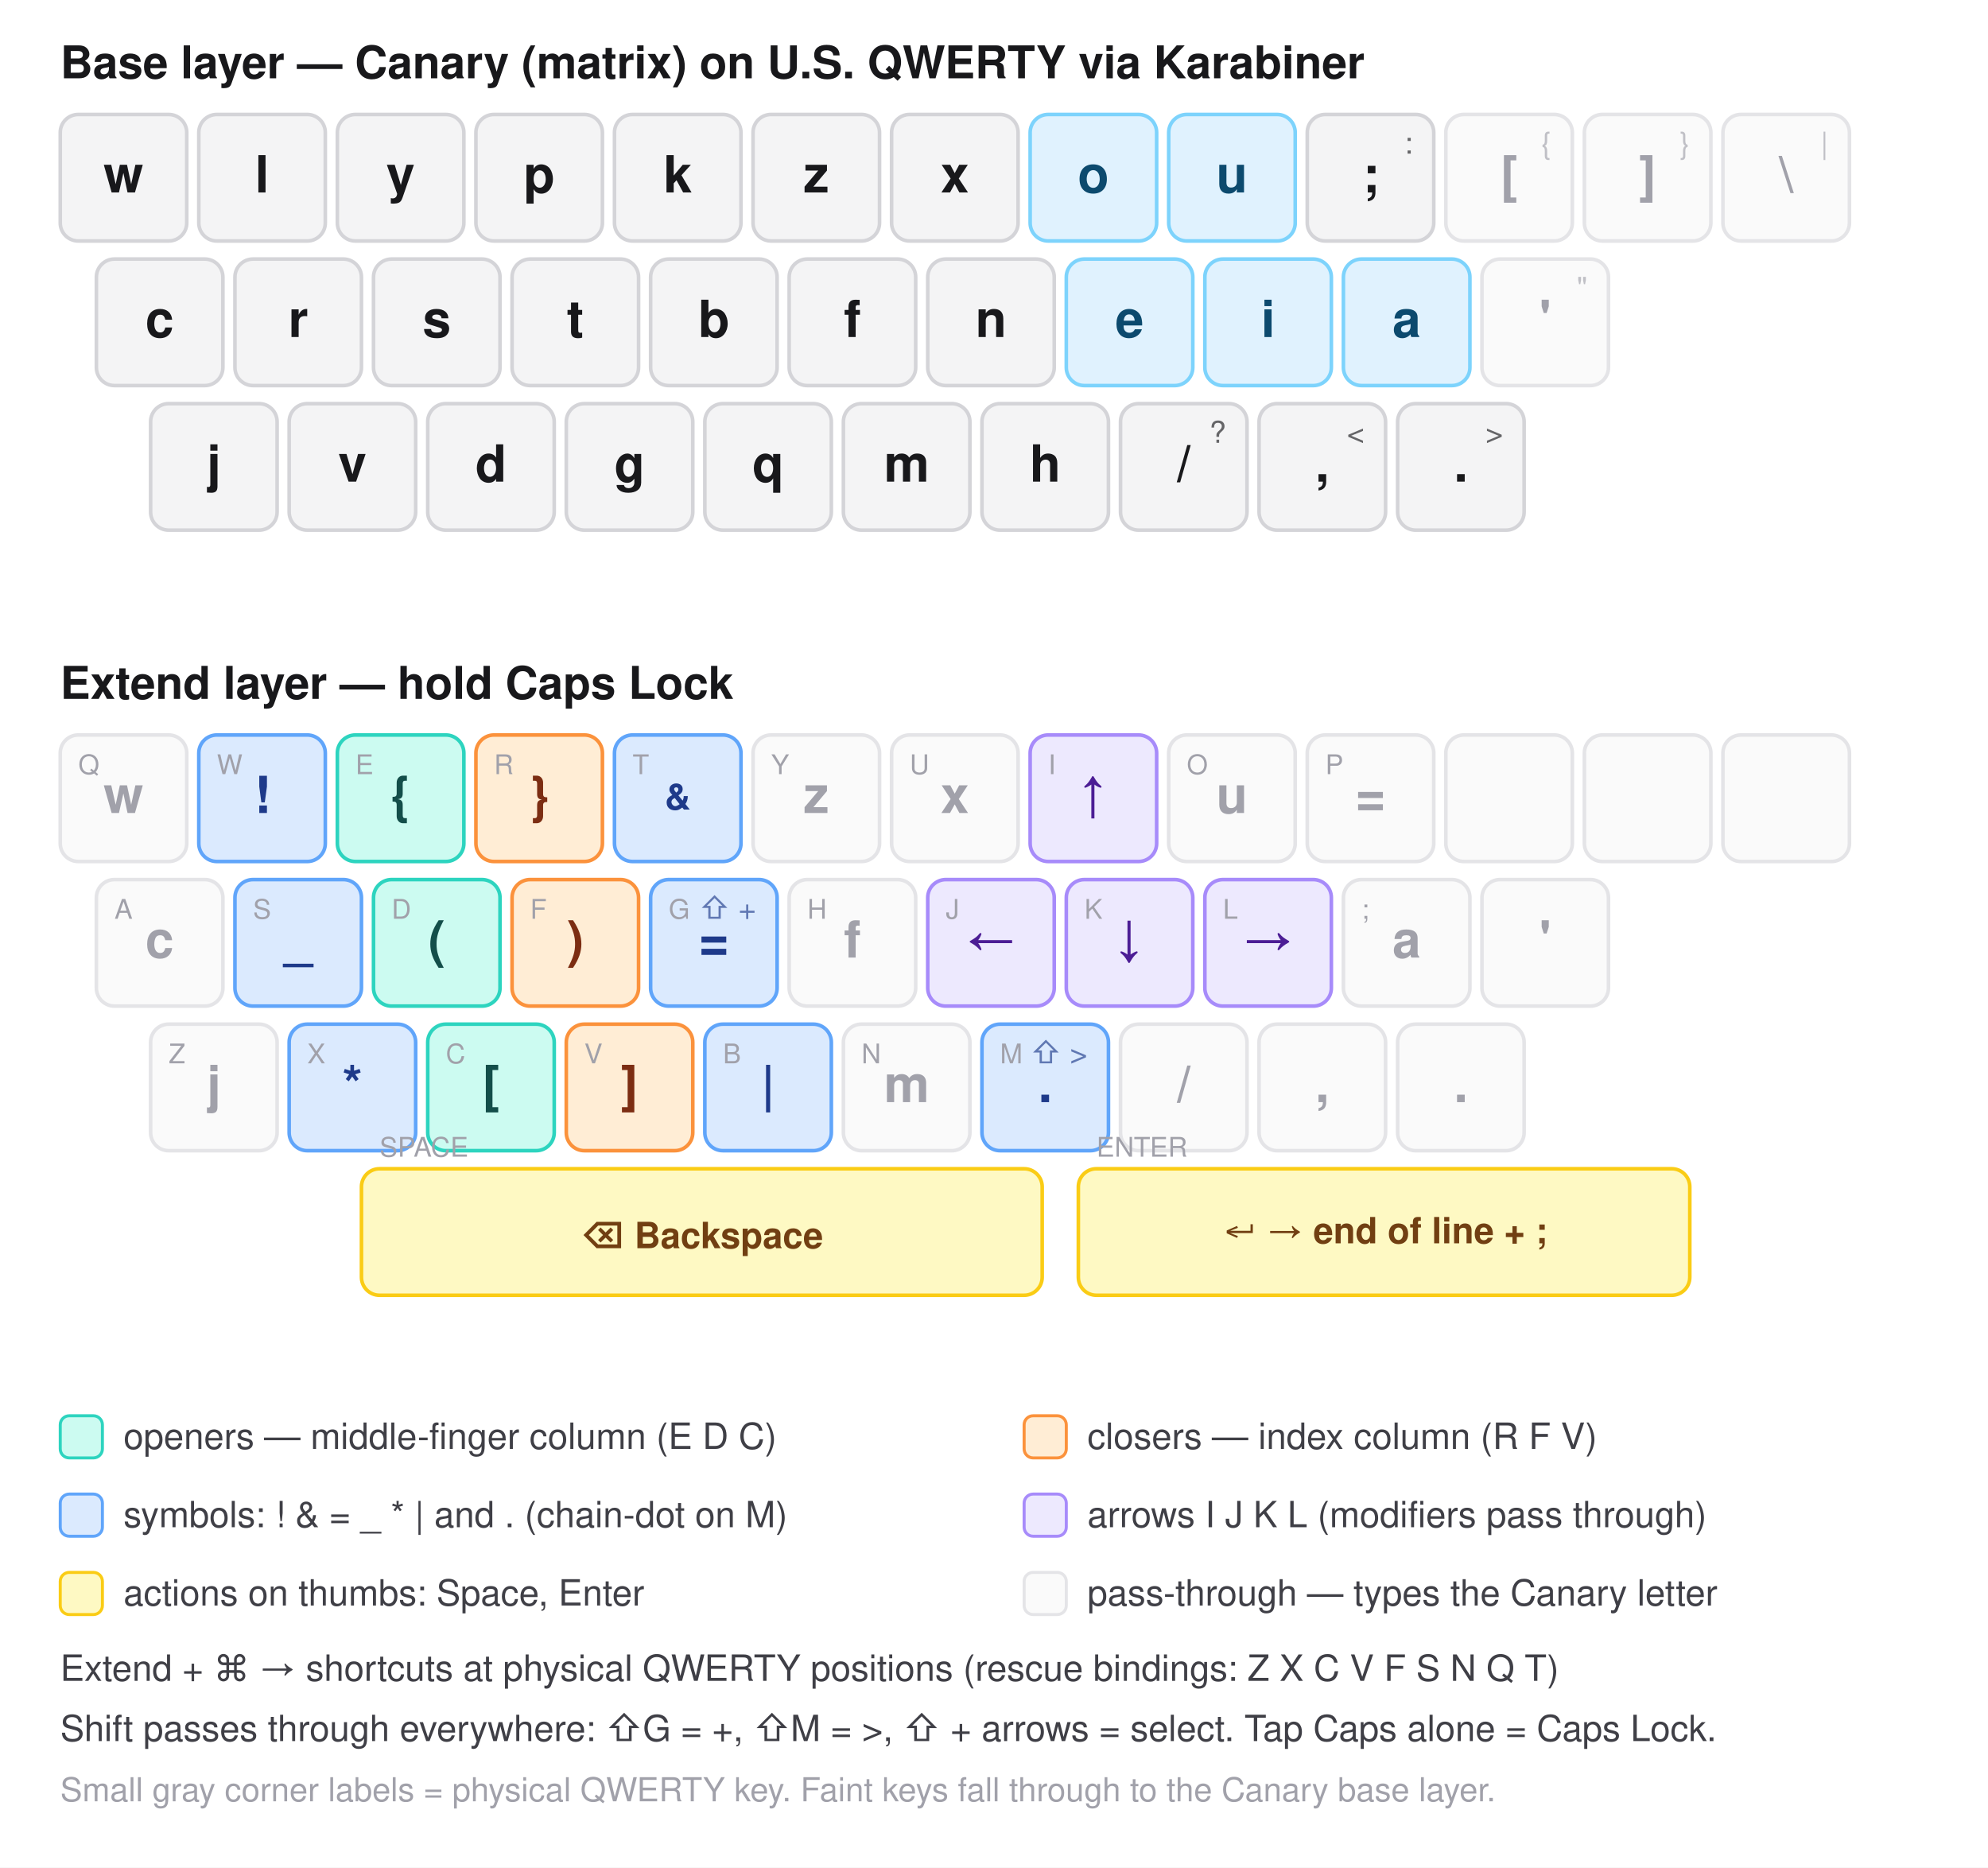
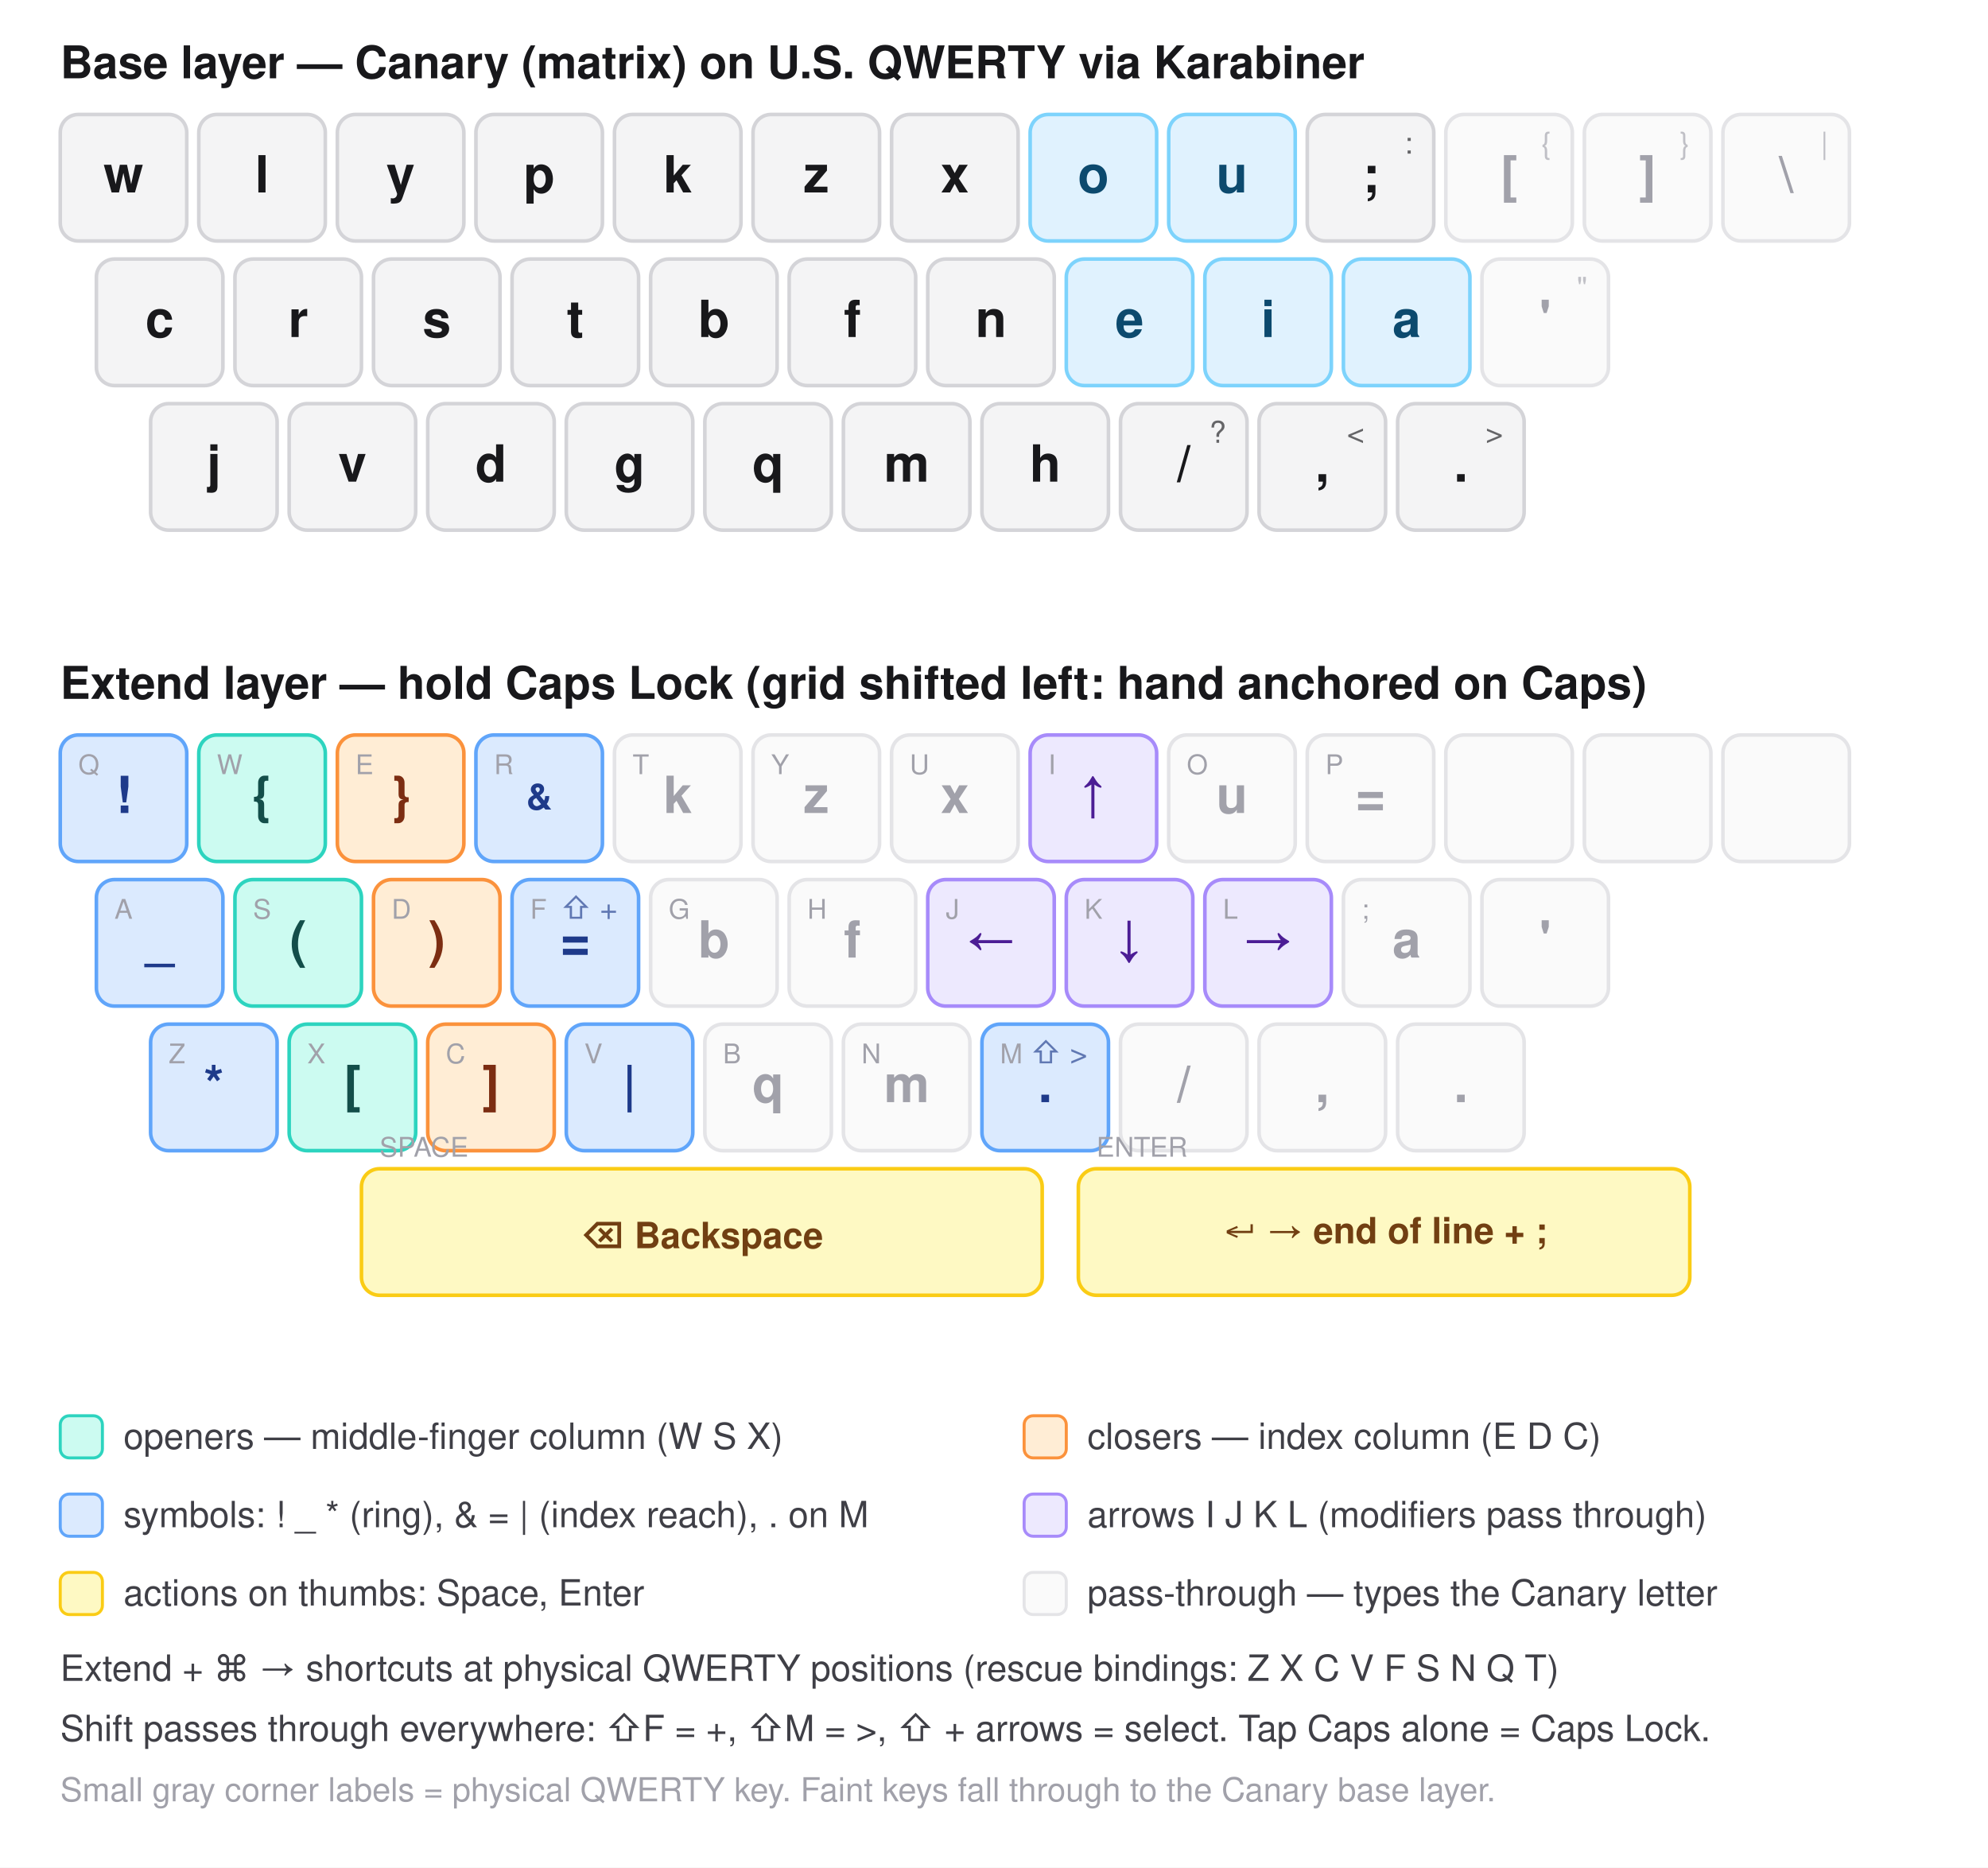
<svg xmlns="http://www.w3.org/2000/svg" viewBox="0 0 660 620" font-family="-apple-system, Helvetica, Arial, sans-serif">
  <rect width="660" height="620" fill="white" />
  <text x="20" y="26" font-size="15" font-weight="700" fill="#18181b">Base layer — Canary (matrix) on U.S. QWERTY via Karabiner</text>
  <rect x="20" y="38" width="42.0" height="42" rx="6" fill="#f4f4f5" stroke="#d4d4d8" stroke-width="1.2" />
  <text x="41.0" y="60.0" text-anchor="middle" dominant-baseline="central" font-size="17" font-weight="600" fill="#18181b">w</text>
  <rect x="66.0" y="38" width="42.0" height="42" rx="6" fill="#f4f4f5" stroke="#d4d4d8" stroke-width="1.2" />
  <text x="87.0" y="60.0" text-anchor="middle" dominant-baseline="central" font-size="17" font-weight="600" fill="#18181b">l</text>
  <rect x="112.0" y="38" width="42.0" height="42" rx="6" fill="#f4f4f5" stroke="#d4d4d8" stroke-width="1.2" />
  <text x="133.0" y="60.0" text-anchor="middle" dominant-baseline="central" font-size="17" font-weight="600" fill="#18181b">y</text>
  <rect x="158.0" y="38" width="42.0" height="42" rx="6" fill="#f4f4f5" stroke="#d4d4d8" stroke-width="1.2" />
  <text x="179.0" y="60.0" text-anchor="middle" dominant-baseline="central" font-size="17" font-weight="600" fill="#18181b">p</text>
  <rect x="204.0" y="38" width="42.0" height="42" rx="6" fill="#f4f4f5" stroke="#d4d4d8" stroke-width="1.2" />
  <text x="225.0" y="60.0" text-anchor="middle" dominant-baseline="central" font-size="17" font-weight="600" fill="#18181b">k</text>
  <rect x="250.0" y="38" width="42.0" height="42" rx="6" fill="#f4f4f5" stroke="#d4d4d8" stroke-width="1.2" />
  <text x="271.0" y="60.0" text-anchor="middle" dominant-baseline="central" font-size="17" font-weight="600" fill="#18181b">z</text>
  <rect x="296.0" y="38" width="42.0" height="42" rx="6" fill="#f4f4f5" stroke="#d4d4d8" stroke-width="1.2" />
  <text x="317.0" y="60.0" text-anchor="middle" dominant-baseline="central" font-size="17" font-weight="600" fill="#18181b">x</text>
  <rect x="342.0" y="38" width="42.0" height="42" rx="6" fill="#e0f2fe" stroke="#7dd3fc" stroke-width="1.2" />
  <text x="363.0" y="60.0" text-anchor="middle" dominant-baseline="central" font-size="17" font-weight="600" fill="#0c4a6e">o</text>
  <rect x="388.0" y="38" width="42.0" height="42" rx="6" fill="#e0f2fe" stroke="#7dd3fc" stroke-width="1.2" />
  <text x="409.0" y="60.0" text-anchor="middle" dominant-baseline="central" font-size="17" font-weight="600" fill="#0c4a6e">u</text>
  <rect x="434.0" y="38" width="42.0" height="42" rx="6" fill="#f4f4f5" stroke="#d4d4d8" stroke-width="1.2" />
  <text x="455.0" y="60.0" text-anchor="middle" dominant-baseline="central" font-size="17" font-weight="600" fill="#18181b">;</text>
  <text x="469.0" y="51" text-anchor="end" font-size="10" fill="#18181b" opacity="0.65">:</text>
  <rect x="480.0" y="38" width="42.0" height="42" rx="6" fill="#fafafa" stroke="#e4e4e7" stroke-width="1.2" />
  <text x="501.0" y="60.0" text-anchor="middle" dominant-baseline="central" font-size="17" font-weight="600" fill="#a1a1aa">[</text>
  <text x="515.0" y="51" text-anchor="end" font-size="10" fill="#a1a1aa" opacity="0.65">{</text>
  <rect x="526.0" y="38" width="42.0" height="42" rx="6" fill="#fafafa" stroke="#e4e4e7" stroke-width="1.2" />
  <text x="547.0" y="60.0" text-anchor="middle" dominant-baseline="central" font-size="17" font-weight="600" fill="#a1a1aa">]</text>
  <text x="561.0" y="51" text-anchor="end" font-size="10" fill="#a1a1aa" opacity="0.65">}</text>
  <rect x="572.0" y="38" width="42.0" height="42" rx="6" fill="#fafafa" stroke="#e4e4e7" stroke-width="1.2" />
  <text x="593.0" y="60.0" text-anchor="middle" dominant-baseline="central" font-size="17" font-weight="600" fill="#a1a1aa">\</text>
  <text x="607.0" y="51" text-anchor="end" font-size="10" fill="#a1a1aa" opacity="0.65">|</text>
  <rect x="32" y="86" width="42.0" height="42" rx="6" fill="#f4f4f5" stroke="#d4d4d8" stroke-width="1.2" />
  <text x="53.0" y="108.0" text-anchor="middle" dominant-baseline="central" font-size="17" font-weight="600" fill="#18181b">c</text>
  <rect x="78.0" y="86" width="42.0" height="42" rx="6" fill="#f4f4f5" stroke="#d4d4d8" stroke-width="1.2" />
  <text x="99.0" y="108.0" text-anchor="middle" dominant-baseline="central" font-size="17" font-weight="600" fill="#18181b">r</text>
  <rect x="124.0" y="86" width="42.0" height="42" rx="6" fill="#f4f4f5" stroke="#d4d4d8" stroke-width="1.2" />
  <text x="145.0" y="108.0" text-anchor="middle" dominant-baseline="central" font-size="17" font-weight="600" fill="#18181b">s</text>
  <rect x="170.0" y="86" width="42.0" height="42" rx="6" fill="#f4f4f5" stroke="#d4d4d8" stroke-width="1.2" />
  <text x="191.0" y="108.0" text-anchor="middle" dominant-baseline="central" font-size="17" font-weight="600" fill="#18181b">t</text>
  <rect x="216.0" y="86" width="42.0" height="42" rx="6" fill="#f4f4f5" stroke="#d4d4d8" stroke-width="1.2" />
  <text x="237.0" y="108.0" text-anchor="middle" dominant-baseline="central" font-size="17" font-weight="600" fill="#18181b">b</text>
  <rect x="262.0" y="86" width="42.0" height="42" rx="6" fill="#f4f4f5" stroke="#d4d4d8" stroke-width="1.2" />
  <text x="283.0" y="108.0" text-anchor="middle" dominant-baseline="central" font-size="17" font-weight="600" fill="#18181b">f</text>
  <rect x="308.0" y="86" width="42.0" height="42" rx="6" fill="#f4f4f5" stroke="#d4d4d8" stroke-width="1.2" />
  <text x="329.0" y="108.0" text-anchor="middle" dominant-baseline="central" font-size="17" font-weight="600" fill="#18181b">n</text>
  <rect x="354.0" y="86" width="42.0" height="42" rx="6" fill="#e0f2fe" stroke="#7dd3fc" stroke-width="1.2" />
  <text x="375.0" y="108.0" text-anchor="middle" dominant-baseline="central" font-size="17" font-weight="600" fill="#0c4a6e">e</text>
  <rect x="400.0" y="86" width="42.0" height="42" rx="6" fill="#e0f2fe" stroke="#7dd3fc" stroke-width="1.2" />
  <text x="421.0" y="108.0" text-anchor="middle" dominant-baseline="central" font-size="17" font-weight="600" fill="#0c4a6e">i</text>
  <rect x="446.0" y="86" width="42.0" height="42" rx="6" fill="#e0f2fe" stroke="#7dd3fc" stroke-width="1.2" />
  <text x="467.0" y="108.0" text-anchor="middle" dominant-baseline="central" font-size="17" font-weight="600" fill="#0c4a6e">a</text>
  <rect x="492.0" y="86" width="42.0" height="42" rx="6" fill="#fafafa" stroke="#e4e4e7" stroke-width="1.2" />
  <text x="513.0" y="108.0" text-anchor="middle" dominant-baseline="central" font-size="17" font-weight="600" fill="#a1a1aa">'</text>
  <text x="527.0" y="99" text-anchor="end" font-size="10" fill="#a1a1aa" opacity="0.65">"</text>
  <rect x="50" y="134" width="42.0" height="42" rx="6" fill="#f4f4f5" stroke="#d4d4d8" stroke-width="1.2" />
  <text x="71.0" y="156.0" text-anchor="middle" dominant-baseline="central" font-size="17" font-weight="600" fill="#18181b">j</text>
  <rect x="96.0" y="134" width="42.0" height="42" rx="6" fill="#f4f4f5" stroke="#d4d4d8" stroke-width="1.2" />
  <text x="117.0" y="156.0" text-anchor="middle" dominant-baseline="central" font-size="17" font-weight="600" fill="#18181b">v</text>
  <rect x="142.0" y="134" width="42.0" height="42" rx="6" fill="#f4f4f5" stroke="#d4d4d8" stroke-width="1.2" />
  <text x="163.0" y="156.0" text-anchor="middle" dominant-baseline="central" font-size="17" font-weight="600" fill="#18181b">d</text>
  <rect x="188.0" y="134" width="42.0" height="42" rx="6" fill="#f4f4f5" stroke="#d4d4d8" stroke-width="1.2" />
  <text x="209.0" y="156.0" text-anchor="middle" dominant-baseline="central" font-size="17" font-weight="600" fill="#18181b">g</text>
  <rect x="234.0" y="134" width="42.0" height="42" rx="6" fill="#f4f4f5" stroke="#d4d4d8" stroke-width="1.2" />
  <text x="255.0" y="156.0" text-anchor="middle" dominant-baseline="central" font-size="17" font-weight="600" fill="#18181b">q</text>
  <rect x="280.0" y="134" width="42.0" height="42" rx="6" fill="#f4f4f5" stroke="#d4d4d8" stroke-width="1.2" />
  <text x="301.0" y="156.0" text-anchor="middle" dominant-baseline="central" font-size="17" font-weight="600" fill="#18181b">m</text>
  <rect x="326.0" y="134" width="42.0" height="42" rx="6" fill="#f4f4f5" stroke="#d4d4d8" stroke-width="1.2" />
  <text x="347.0" y="156.0" text-anchor="middle" dominant-baseline="central" font-size="17" font-weight="600" fill="#18181b">h</text>
  <rect x="372.0" y="134" width="42.0" height="42" rx="6" fill="#f4f4f5" stroke="#d4d4d8" stroke-width="1.2" />
  <text x="393.0" y="156.0" text-anchor="middle" dominant-baseline="central" font-size="17" font-weight="600" fill="#18181b">/</text>
  <text x="407.0" y="147" text-anchor="end" font-size="10" fill="#18181b" opacity="0.65">?</text>
  <rect x="418.0" y="134" width="42.0" height="42" rx="6" fill="#f4f4f5" stroke="#d4d4d8" stroke-width="1.2" />
  <text x="439.0" y="156.0" text-anchor="middle" dominant-baseline="central" font-size="17" font-weight="600" fill="#18181b">,</text>
  <text x="453.0" y="147" text-anchor="end" font-size="10" fill="#18181b" opacity="0.65">&lt;</text>
  <rect x="464.0" y="134" width="42.0" height="42" rx="6" fill="#f4f4f5" stroke="#d4d4d8" stroke-width="1.2" />
  <text x="485.0" y="156.0" text-anchor="middle" dominant-baseline="central" font-size="17" font-weight="600" fill="#18181b">.</text>
  <text x="499.0" y="147" text-anchor="end" font-size="10" fill="#18181b" opacity="0.65">&gt;</text>
-   <text x="20" y="232" font-size="15" font-weight="700" fill="#18181b">Extend layer — hold Caps Lock</text>
-   <rect x="20" y="244" width="42.0" height="42" rx="6" fill="#fafafa" stroke="#e4e4e7" stroke-width="1.2" />
-   <text x="41.0" y="266.0" text-anchor="middle" dominant-baseline="central" font-size="17" font-weight="600" fill="#a1a1aa">w</text>
+   <text x="20" y="232" font-size="15" font-weight="700" fill="#18181b">Extend layer — hold Caps Lock (grid shifted left: hand anchored on Caps)</text>
+   <rect x="20" y="244" width="42.0" height="42" rx="6" fill="#dbeafe" stroke="#60a5fa" stroke-width="1.2" />
+   <text x="41.0" y="266.0" text-anchor="middle" dominant-baseline="central" font-size="17" font-weight="600" fill="#1e3a8a">!</text>
  <text x="26" y="257" font-size="9" fill="#a1a1aa">Q</text>
-   <rect x="66.0" y="244" width="42.0" height="42" rx="6" fill="#dbeafe" stroke="#60a5fa" stroke-width="1.2" />
-   <text x="87.0" y="266.0" text-anchor="middle" dominant-baseline="central" font-size="17" font-weight="600" fill="#1e3a8a">!</text>
+   <rect x="66.0" y="244" width="42.0" height="42" rx="6" fill="#ccfbf1" stroke="#2dd4bf" stroke-width="1.2" />
+   <text x="87.0" y="266.0" text-anchor="middle" dominant-baseline="central" font-size="17" font-weight="600" fill="#134e4a">{</text>
  <text x="72.0" y="257" font-size="9" fill="#a1a1aa">W</text>
-   <rect x="112.0" y="244" width="42.0" height="42" rx="6" fill="#ccfbf1" stroke="#2dd4bf" stroke-width="1.2" />
-   <text x="133.0" y="266.0" text-anchor="middle" dominant-baseline="central" font-size="17" font-weight="600" fill="#134e4a">{</text>
+   <rect x="112.0" y="244" width="42.0" height="42" rx="6" fill="#ffedd5" stroke="#fb923c" stroke-width="1.2" />
+   <text x="133.0" y="266.0" text-anchor="middle" dominant-baseline="central" font-size="17" font-weight="600" fill="#7c2d12">}</text>
  <text x="118.0" y="257" font-size="9" fill="#a1a1aa">E</text>
-   <rect x="158.0" y="244" width="42.0" height="42" rx="6" fill="#ffedd5" stroke="#fb923c" stroke-width="1.2" />
-   <text x="179.0" y="266.0" text-anchor="middle" dominant-baseline="central" font-size="17" font-weight="600" fill="#7c2d12">}</text>
+   <rect x="158.0" y="244" width="42.0" height="42" rx="6" fill="#dbeafe" stroke="#60a5fa" stroke-width="1.2" />
+   <text x="179.0" y="266.0" text-anchor="middle" dominant-baseline="central" font-size="12" font-weight="600" fill="#1e3a8a">&amp;</text>
  <text x="164.0" y="257" font-size="9" fill="#a1a1aa">R</text>
-   <rect x="204.0" y="244" width="42.0" height="42" rx="6" fill="#dbeafe" stroke="#60a5fa" stroke-width="1.2" />
-   <text x="225.0" y="266.0" text-anchor="middle" dominant-baseline="central" font-size="12" font-weight="600" fill="#1e3a8a">&amp;</text>
+   <rect x="204.0" y="244" width="42.0" height="42" rx="6" fill="#fafafa" stroke="#e4e4e7" stroke-width="1.2" />
+   <text x="225.0" y="266.0" text-anchor="middle" dominant-baseline="central" font-size="17" font-weight="600" fill="#a1a1aa">k</text>
  <text x="210.0" y="257" font-size="9" fill="#a1a1aa">T</text>
  <rect x="250.0" y="244" width="42.0" height="42" rx="6" fill="#fafafa" stroke="#e4e4e7" stroke-width="1.2" />
  <text x="271.0" y="266.0" text-anchor="middle" dominant-baseline="central" font-size="17" font-weight="600" fill="#a1a1aa">z</text>
  <text x="256.0" y="257" font-size="9" fill="#a1a1aa">Y</text>
  <rect x="296.0" y="244" width="42.0" height="42" rx="6" fill="#fafafa" stroke="#e4e4e7" stroke-width="1.2" />
  <text x="317.0" y="266.0" text-anchor="middle" dominant-baseline="central" font-size="17" font-weight="600" fill="#a1a1aa">x</text>
  <text x="302.0" y="257" font-size="9" fill="#a1a1aa">U</text>
  <rect x="342.0" y="244" width="42.0" height="42" rx="6" fill="#ede9fe" stroke="#a78bfa" stroke-width="1.2" />
  <text x="363.0" y="266.0" text-anchor="middle" dominant-baseline="central" font-size="17" font-weight="600" fill="#4c1d95">↑</text>
  <text x="348.0" y="257" font-size="9" fill="#a1a1aa">I</text>
  <rect x="388.0" y="244" width="42.0" height="42" rx="6" fill="#fafafa" stroke="#e4e4e7" stroke-width="1.2" />
  <text x="409.0" y="266.0" text-anchor="middle" dominant-baseline="central" font-size="17" font-weight="600" fill="#a1a1aa">u</text>
  <text x="394.0" y="257" font-size="9" fill="#a1a1aa">O</text>
  <rect x="434.0" y="244" width="42.0" height="42" rx="6" fill="#fafafa" stroke="#e4e4e7" stroke-width="1.2" />
  <text x="455.0" y="266.0" text-anchor="middle" dominant-baseline="central" font-size="17" font-weight="600" fill="#a1a1aa">=</text>
  <text x="440.0" y="257" font-size="9" fill="#a1a1aa">P</text>
  <rect x="480.0" y="244" width="42.0" height="42" rx="6" fill="#fafafa" stroke="#e4e4e7" stroke-width="1.2" />
  <text x="501.0" y="266.0" text-anchor="middle" dominant-baseline="central" font-size="17" font-weight="600" fill="#a1a1aa" />
  <rect x="526.0" y="244" width="42.0" height="42" rx="6" fill="#fafafa" stroke="#e4e4e7" stroke-width="1.2" />
  <text x="547.0" y="266.0" text-anchor="middle" dominant-baseline="central" font-size="17" font-weight="600" fill="#a1a1aa" />
  <rect x="572.0" y="244" width="42.0" height="42" rx="6" fill="#fafafa" stroke="#e4e4e7" stroke-width="1.2" />
  <text x="593.0" y="266.0" text-anchor="middle" dominant-baseline="central" font-size="17" font-weight="600" fill="#a1a1aa" />
-   <rect x="32" y="292" width="42.0" height="42" rx="6" fill="#fafafa" stroke="#e4e4e7" stroke-width="1.2" />
-   <text x="53.0" y="314.0" text-anchor="middle" dominant-baseline="central" font-size="17" font-weight="600" fill="#a1a1aa">c</text>
+   <rect x="32" y="292" width="42.0" height="42" rx="6" fill="#dbeafe" stroke="#60a5fa" stroke-width="1.2" />
+   <text x="53.0" y="314.0" text-anchor="middle" dominant-baseline="central" font-size="17" font-weight="600" fill="#1e3a8a">_</text>
  <text x="38" y="305" font-size="9" fill="#a1a1aa">A</text>
-   <rect x="78.0" y="292" width="42.0" height="42" rx="6" fill="#dbeafe" stroke="#60a5fa" stroke-width="1.2" />
-   <text x="99.0" y="314.0" text-anchor="middle" dominant-baseline="central" font-size="17" font-weight="600" fill="#1e3a8a">_</text>
+   <rect x="78.0" y="292" width="42.0" height="42" rx="6" fill="#ccfbf1" stroke="#2dd4bf" stroke-width="1.2" />
+   <text x="99.0" y="314.0" text-anchor="middle" dominant-baseline="central" font-size="17" font-weight="600" fill="#134e4a">(</text>
  <text x="84.0" y="305" font-size="9" fill="#a1a1aa">S</text>
-   <rect x="124.0" y="292" width="42.0" height="42" rx="6" fill="#ccfbf1" stroke="#2dd4bf" stroke-width="1.2" />
-   <text x="145.0" y="314.0" text-anchor="middle" dominant-baseline="central" font-size="17" font-weight="600" fill="#134e4a">(</text>
+   <rect x="124.0" y="292" width="42.0" height="42" rx="6" fill="#ffedd5" stroke="#fb923c" stroke-width="1.2" />
+   <text x="145.0" y="314.0" text-anchor="middle" dominant-baseline="central" font-size="17" font-weight="600" fill="#7c2d12">)</text>
  <text x="130.0" y="305" font-size="9" fill="#a1a1aa">D</text>
-   <rect x="170.0" y="292" width="42.0" height="42" rx="6" fill="#ffedd5" stroke="#fb923c" stroke-width="1.2" />
-   <text x="191.0" y="314.0" text-anchor="middle" dominant-baseline="central" font-size="17" font-weight="600" fill="#7c2d12">)</text>
+   <rect x="170.0" y="292" width="42.0" height="42" rx="6" fill="#dbeafe" stroke="#60a5fa" stroke-width="1.2" />
+   <text x="191.0" y="314.0" text-anchor="middle" dominant-baseline="central" font-size="17" font-weight="600" fill="#1e3a8a">=</text>
+   <text x="205.0" y="305" text-anchor="end" font-size="10" fill="#1e3a8a" opacity="0.65">⇧ +</text>
  <text x="176.0" y="305" font-size="9" fill="#a1a1aa">F</text>
-   <rect x="216.0" y="292" width="42.0" height="42" rx="6" fill="#dbeafe" stroke="#60a5fa" stroke-width="1.2" />
-   <text x="237.0" y="314.0" text-anchor="middle" dominant-baseline="central" font-size="17" font-weight="600" fill="#1e3a8a">=</text>
-   <text x="251.0" y="305" text-anchor="end" font-size="10" fill="#1e3a8a" opacity="0.65">⇧ +</text>
+   <rect x="216.0" y="292" width="42.0" height="42" rx="6" fill="#fafafa" stroke="#e4e4e7" stroke-width="1.2" />
+   <text x="237.0" y="314.0" text-anchor="middle" dominant-baseline="central" font-size="17" font-weight="600" fill="#a1a1aa">b</text>
  <text x="222.0" y="305" font-size="9" fill="#a1a1aa">G</text>
  <rect x="262.0" y="292" width="42.0" height="42" rx="6" fill="#fafafa" stroke="#e4e4e7" stroke-width="1.2" />
  <text x="283.0" y="314.0" text-anchor="middle" dominant-baseline="central" font-size="17" font-weight="600" fill="#a1a1aa">f</text>
  <text x="268.0" y="305" font-size="9" fill="#a1a1aa">H</text>
  <rect x="308.0" y="292" width="42.0" height="42" rx="6" fill="#ede9fe" stroke="#a78bfa" stroke-width="1.2" />
  <text x="329.0" y="314.0" text-anchor="middle" dominant-baseline="central" font-size="17" font-weight="600" fill="#4c1d95">←</text>
  <text x="314.0" y="305" font-size="9" fill="#a1a1aa">J</text>
  <rect x="354.0" y="292" width="42.0" height="42" rx="6" fill="#ede9fe" stroke="#a78bfa" stroke-width="1.2" />
  <text x="375.0" y="314.0" text-anchor="middle" dominant-baseline="central" font-size="17" font-weight="600" fill="#4c1d95">↓</text>
  <text x="360.0" y="305" font-size="9" fill="#a1a1aa">K</text>
  <rect x="400.0" y="292" width="42.0" height="42" rx="6" fill="#ede9fe" stroke="#a78bfa" stroke-width="1.2" />
  <text x="421.0" y="314.0" text-anchor="middle" dominant-baseline="central" font-size="17" font-weight="600" fill="#4c1d95">→</text>
  <text x="406.0" y="305" font-size="9" fill="#a1a1aa">L</text>
  <rect x="446.0" y="292" width="42.0" height="42" rx="6" fill="#fafafa" stroke="#e4e4e7" stroke-width="1.2" />
  <text x="467.0" y="314.0" text-anchor="middle" dominant-baseline="central" font-size="17" font-weight="600" fill="#a1a1aa">a</text>
  <text x="452.0" y="305" font-size="9" fill="#a1a1aa">;</text>
  <rect x="492.0" y="292" width="42.0" height="42" rx="6" fill="#fafafa" stroke="#e4e4e7" stroke-width="1.2" />
  <text x="513.0" y="314.0" text-anchor="middle" dominant-baseline="central" font-size="17" font-weight="600" fill="#a1a1aa">'</text>
-   <rect x="50" y="340" width="42.0" height="42" rx="6" fill="#fafafa" stroke="#e4e4e7" stroke-width="1.2" />
-   <text x="71.0" y="362.0" text-anchor="middle" dominant-baseline="central" font-size="17" font-weight="600" fill="#a1a1aa">j</text>
+   <rect x="50" y="340" width="42.0" height="42" rx="6" fill="#dbeafe" stroke="#60a5fa" stroke-width="1.2" />
+   <text x="71.0" y="362.0" text-anchor="middle" dominant-baseline="central" font-size="17" font-weight="600" fill="#1e3a8a">*</text>
  <text x="56" y="353" font-size="9" fill="#a1a1aa">Z</text>
-   <rect x="96.0" y="340" width="42.0" height="42" rx="6" fill="#dbeafe" stroke="#60a5fa" stroke-width="1.2" />
-   <text x="117.0" y="362.0" text-anchor="middle" dominant-baseline="central" font-size="17" font-weight="600" fill="#1e3a8a">*</text>
+   <rect x="96.0" y="340" width="42.0" height="42" rx="6" fill="#ccfbf1" stroke="#2dd4bf" stroke-width="1.2" />
+   <text x="117.0" y="362.0" text-anchor="middle" dominant-baseline="central" font-size="17" font-weight="600" fill="#134e4a">[</text>
  <text x="102.0" y="353" font-size="9" fill="#a1a1aa">X</text>
-   <rect x="142.0" y="340" width="42.0" height="42" rx="6" fill="#ccfbf1" stroke="#2dd4bf" stroke-width="1.2" />
-   <text x="163.0" y="362.0" text-anchor="middle" dominant-baseline="central" font-size="17" font-weight="600" fill="#134e4a">[</text>
+   <rect x="142.0" y="340" width="42.0" height="42" rx="6" fill="#ffedd5" stroke="#fb923c" stroke-width="1.2" />
+   <text x="163.0" y="362.0" text-anchor="middle" dominant-baseline="central" font-size="17" font-weight="600" fill="#7c2d12">]</text>
  <text x="148.0" y="353" font-size="9" fill="#a1a1aa">C</text>
-   <rect x="188.0" y="340" width="42.0" height="42" rx="6" fill="#ffedd5" stroke="#fb923c" stroke-width="1.2" />
-   <text x="209.0" y="362.0" text-anchor="middle" dominant-baseline="central" font-size="17" font-weight="600" fill="#7c2d12">]</text>
+   <rect x="188.0" y="340" width="42.0" height="42" rx="6" fill="#dbeafe" stroke="#60a5fa" stroke-width="1.2" />
+   <text x="209.0" y="362.0" text-anchor="middle" dominant-baseline="central" font-size="17" font-weight="600" fill="#1e3a8a">|</text>
  <text x="194.0" y="353" font-size="9" fill="#a1a1aa">V</text>
-   <rect x="234.0" y="340" width="42.0" height="42" rx="6" fill="#dbeafe" stroke="#60a5fa" stroke-width="1.2" />
-   <text x="255.0" y="362.0" text-anchor="middle" dominant-baseline="central" font-size="17" font-weight="600" fill="#1e3a8a">|</text>
+   <rect x="234.0" y="340" width="42.0" height="42" rx="6" fill="#fafafa" stroke="#e4e4e7" stroke-width="1.2" />
+   <text x="255.0" y="362.0" text-anchor="middle" dominant-baseline="central" font-size="17" font-weight="600" fill="#a1a1aa">q</text>
  <text x="240.0" y="353" font-size="9" fill="#a1a1aa">B</text>
  <rect x="280.0" y="340" width="42.0" height="42" rx="6" fill="#fafafa" stroke="#e4e4e7" stroke-width="1.2" />
  <text x="301.0" y="362.0" text-anchor="middle" dominant-baseline="central" font-size="17" font-weight="600" fill="#a1a1aa">m</text>
  <text x="286.0" y="353" font-size="9" fill="#a1a1aa">N</text>
  <rect x="326.0" y="340" width="42.0" height="42" rx="6" fill="#dbeafe" stroke="#60a5fa" stroke-width="1.2" />
  <text x="347.0" y="362.0" text-anchor="middle" dominant-baseline="central" font-size="17" font-weight="600" fill="#1e3a8a">.</text>
  <text x="361.0" y="353" text-anchor="end" font-size="10" fill="#1e3a8a" opacity="0.65">⇧ &gt;</text>
  <text x="332.0" y="353" font-size="9" fill="#a1a1aa">M</text>
  <rect x="372.0" y="340" width="42.0" height="42" rx="6" fill="#fafafa" stroke="#e4e4e7" stroke-width="1.2" />
  <text x="393.0" y="362.0" text-anchor="middle" dominant-baseline="central" font-size="17" font-weight="600" fill="#a1a1aa">/</text>
  <rect x="418.0" y="340" width="42.0" height="42" rx="6" fill="#fafafa" stroke="#e4e4e7" stroke-width="1.2" />
  <text x="439.0" y="362.0" text-anchor="middle" dominant-baseline="central" font-size="17" font-weight="600" fill="#a1a1aa">,</text>
  <rect x="464.0" y="340" width="42.0" height="42" rx="6" fill="#fafafa" stroke="#e4e4e7" stroke-width="1.2" />
  <text x="485.0" y="362.0" text-anchor="middle" dominant-baseline="central" font-size="17" font-weight="600" fill="#a1a1aa">.</text>
  <rect x="120" y="388" width="226.0" height="42" rx="6" fill="#fef9c3" stroke="#facc15" stroke-width="1.2" />
  <text x="233.0" y="410.0" text-anchor="middle" dominant-baseline="central" font-size="12" font-weight="600" fill="#713f12">⌫  Backspace</text>
  <rect x="358" y="388" width="203.0" height="42" rx="6" fill="#fef9c3" stroke="#facc15" stroke-width="1.2" />
  <text x="459.5" y="410.0" text-anchor="middle" dominant-baseline="central" font-size="12" font-weight="600" fill="#713f12">↵  → end of line + ;</text>
  <text x="126" y="384" font-size="9" fill="#a1a1aa">SPACE</text>
  <text x="364" y="384" font-size="9" fill="#a1a1aa">ENTER</text>
  <rect x="20" y="470" width="14" height="14" rx="3" fill="#ccfbf1" stroke="#2dd4bf" />
-   <text x="41" y="481" font-size="12" fill="#3f3f46">openers — middle-finger column (E D C)</text>
+   <text x="41" y="481" font-size="12" fill="#3f3f46">openers — middle-finger column (W S X)</text>
  <rect x="340" y="470" width="14" height="14" rx="3" fill="#ffedd5" stroke="#fb923c" />
-   <text x="361" y="481" font-size="12" fill="#3f3f46">closers — index column (R F V)</text>
+   <text x="361" y="481" font-size="12" fill="#3f3f46">closers — index column (E D C)</text>
  <rect x="20" y="496" width="14" height="14" rx="3" fill="#dbeafe" stroke="#60a5fa" />
-   <text x="41" y="507" font-size="12" fill="#3f3f46">symbols: ! &amp; = _ * | and . (chain-dot on M)</text>
+   <text x="41" y="507" font-size="12" fill="#3f3f46">symbols: ! _ * (ring), &amp; = | (index reach), . on M</text>
  <rect x="340" y="496" width="14" height="14" rx="3" fill="#ede9fe" stroke="#a78bfa" />
  <text x="361" y="507" font-size="12" fill="#3f3f46">arrows I J K L (modifiers pass through)</text>
  <rect x="20" y="522" width="14" height="14" rx="3" fill="#fef9c3" stroke="#facc15" />
  <text x="41" y="533" font-size="12" fill="#3f3f46">actions on thumbs: Space, Enter</text>
  <rect x="340" y="522" width="14" height="14" rx="3" fill="#fafafa" stroke="#e4e4e7" />
  <text x="361" y="533" font-size="12" fill="#3f3f46">pass-through — types the Canary letter</text>
  <text x="20" y="558" font-size="12" fill="#3f3f46">Extend + ⌘ → shortcuts at physical QWERTY positions (rescue bindings: Z X C V F S N Q T)</text>
-   <text x="20" y="578" font-size="12" fill="#3f3f46">Shift passes through everywhere: ⇧G = +, ⇧M = &gt;, ⇧ + arrows = select. Tap Caps alone = Caps Lock.</text>
+   <text x="20" y="578" font-size="12" fill="#3f3f46">Shift passes through everywhere: ⇧F = +, ⇧M = &gt;, ⇧ + arrows = select. Tap Caps alone = Caps Lock.</text>
  <text x="20" y="598" font-size="11" fill="#a1a1aa">Small gray corner labels = physical QWERTY key. Faint keys fall through to the Canary base layer.</text>
</svg>
